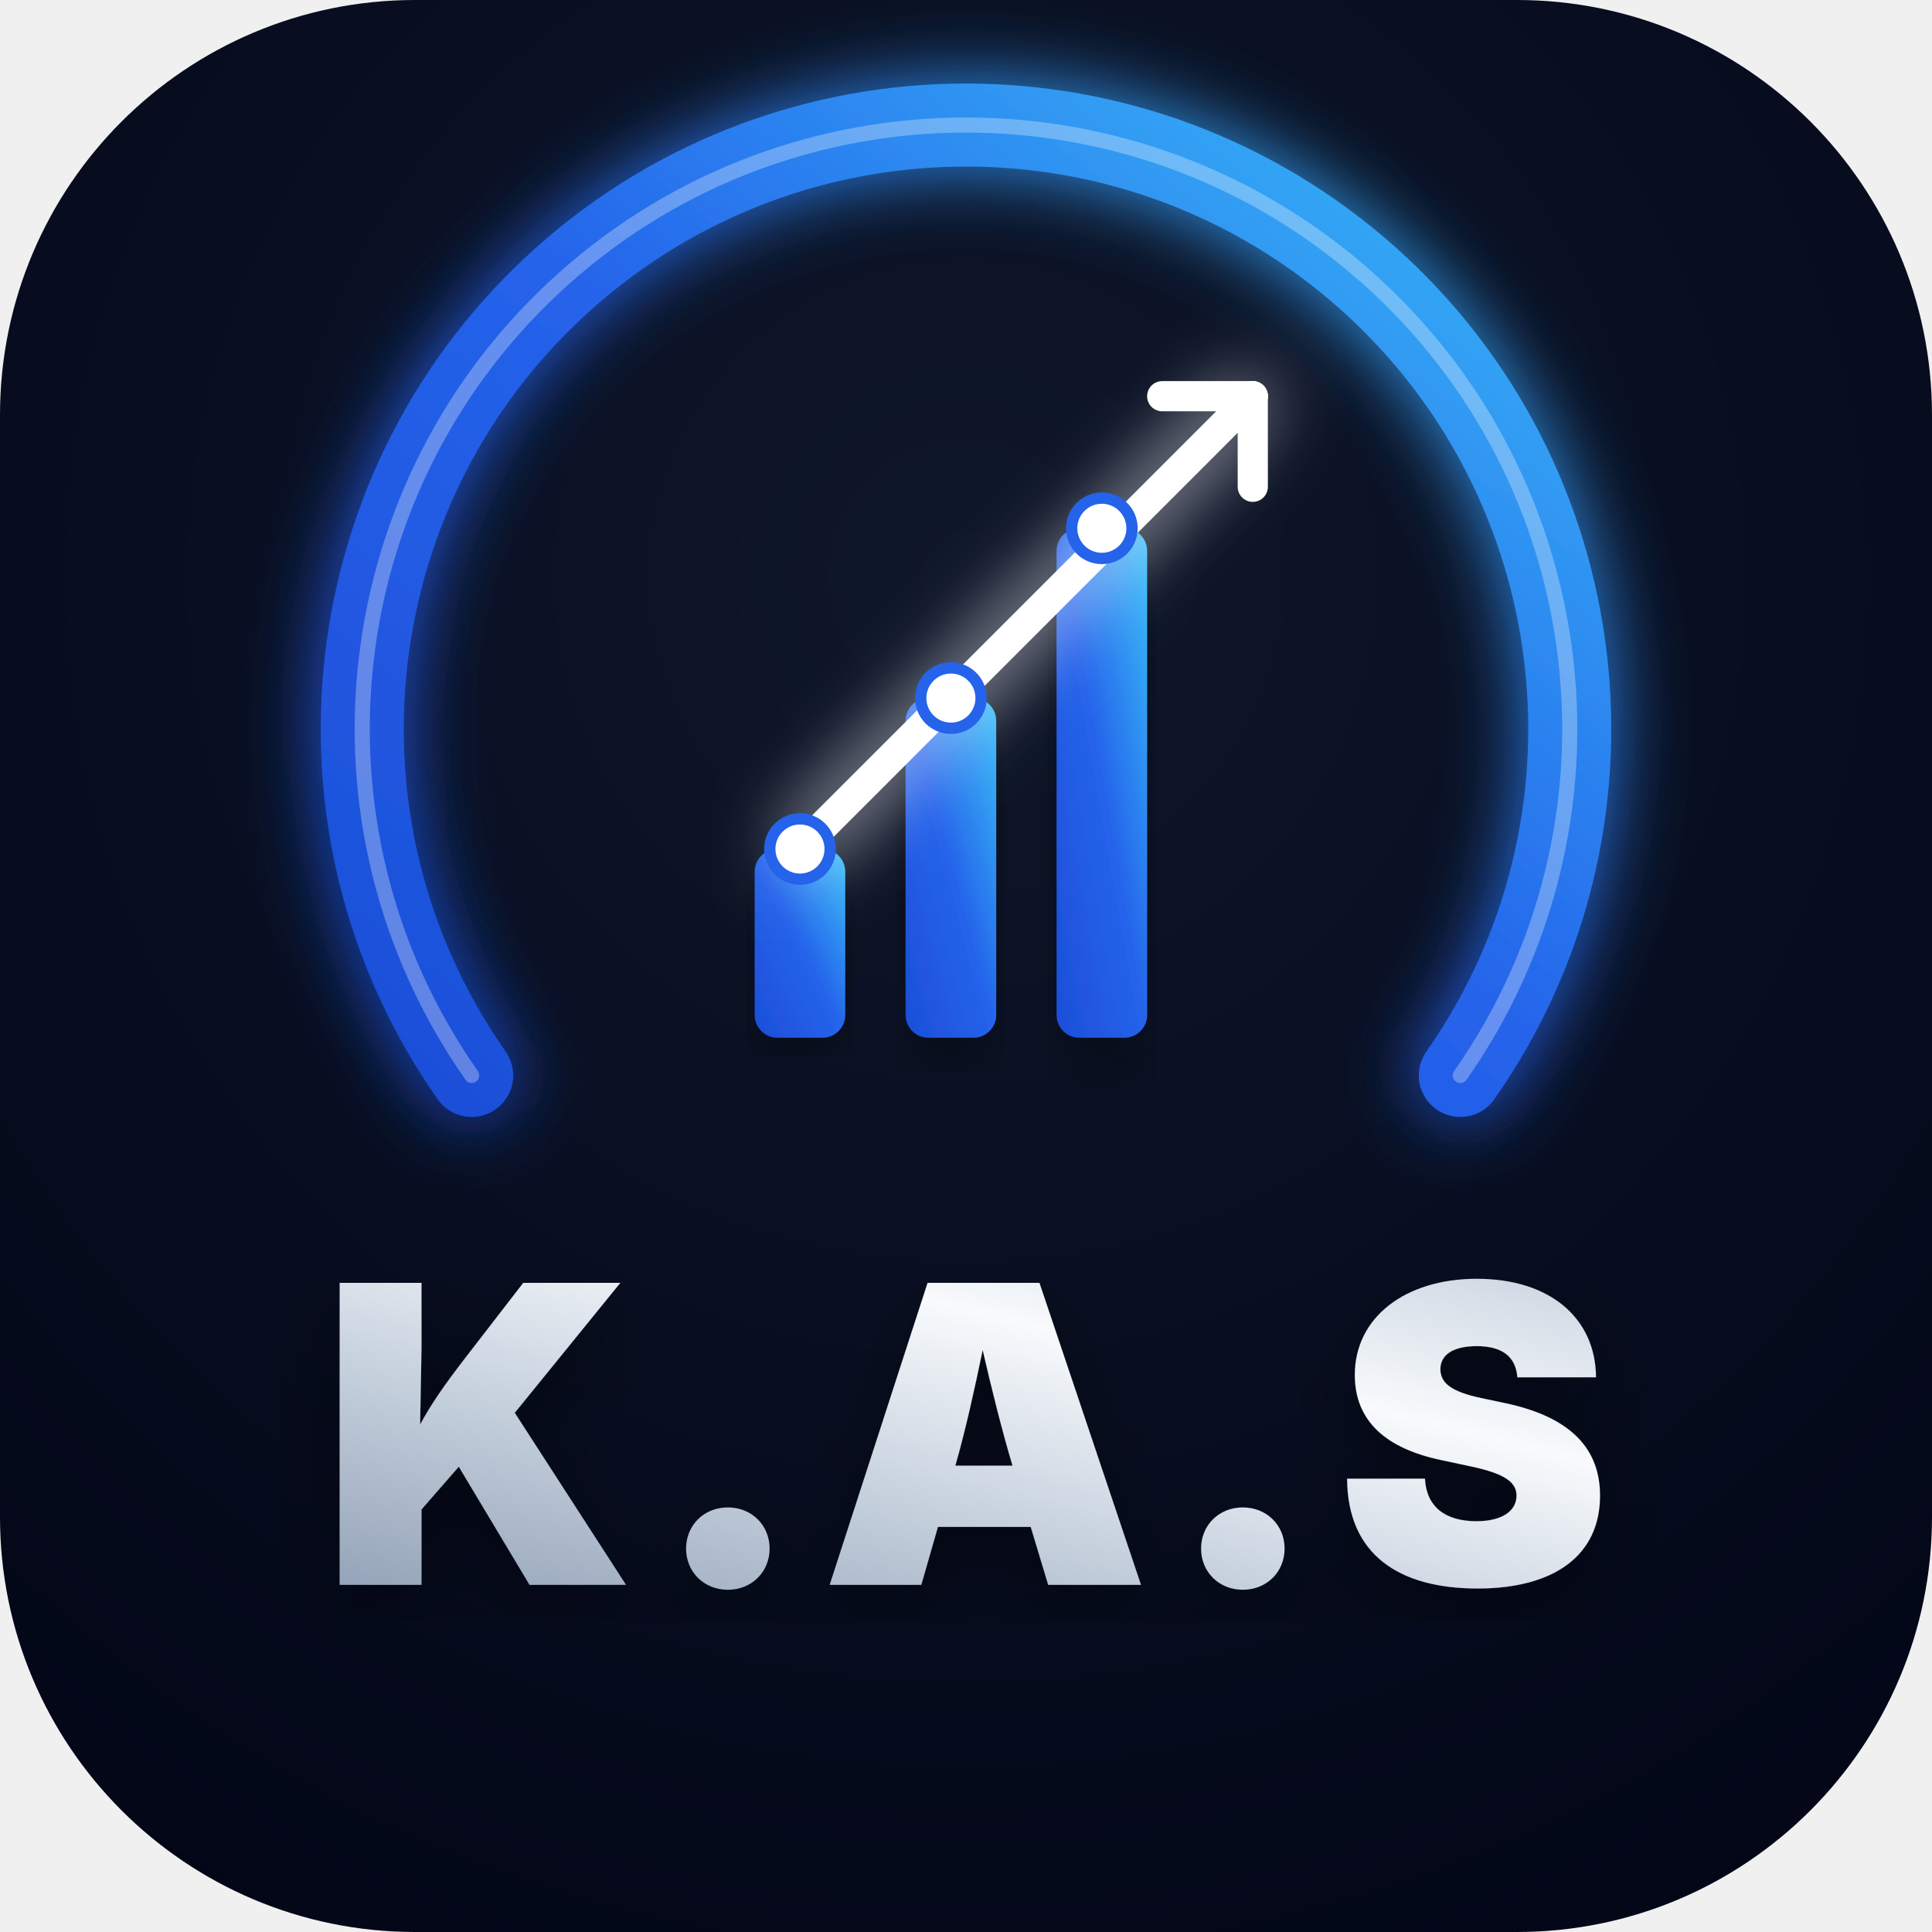
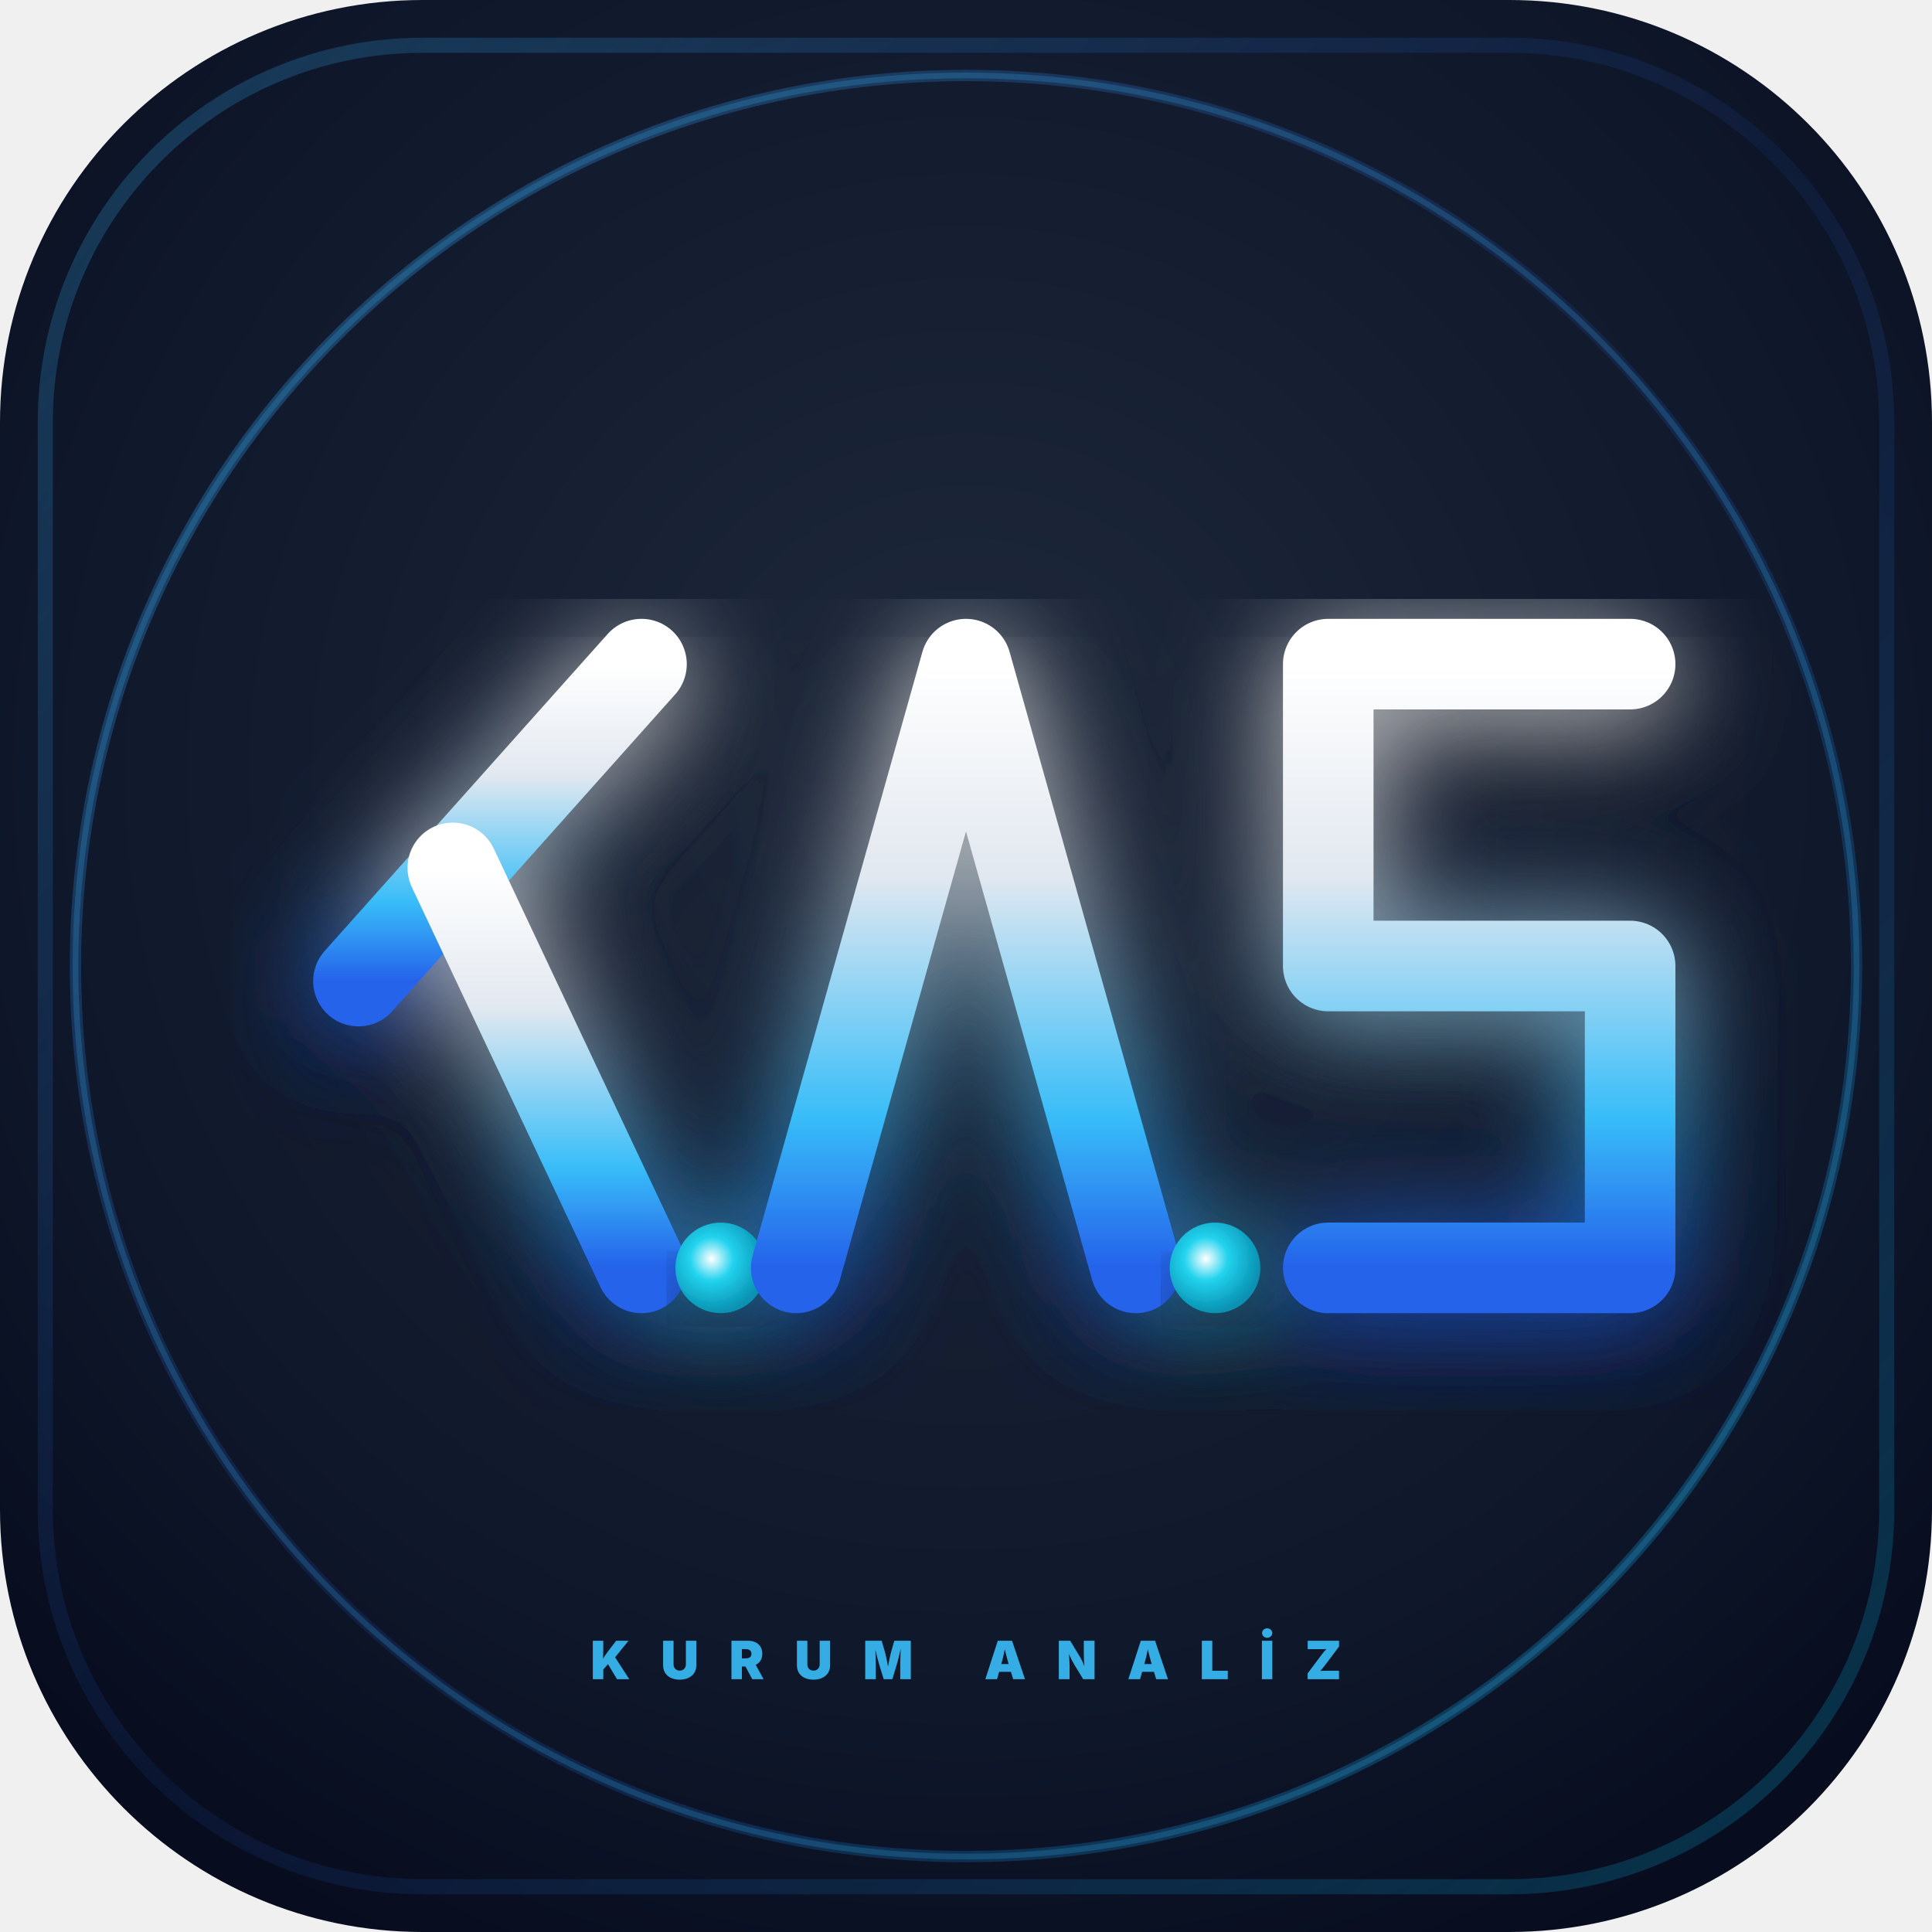
<svg xmlns="http://www.w3.org/2000/svg" viewBox="0 0 512 512" width="100%" height="100%">
  <defs>
-     <radialGradient id="bgDepth" cx="50%" cy="30%" r="80%">
-       <stop offset="0%" stop-color="#0f172a" />
+     <radialGradient id="bgDepth" cx="50%" cy="40%" r="80%">
+       <stop offset="0%" stop-color="#1e293b" />
+       <stop offset="60%" stop-color="#0f172a" />
      <stop offset="100%" stop-color="#020617" />
    </radialGradient>
-     <linearGradient id="blueGrad" x1="0%" y1="100%" x2="100%" y2="0%">
-       <stop offset="0%" stop-color="#1d4ed8" />
-       <stop offset="50%" stop-color="#2563eb" />
-       <stop offset="100%" stop-color="#38bdf8" />
+     <linearGradient id="letterGrad" x1="0%" y1="0%" x2="0%" y2="100%">
+       <stop offset="0%" stop-color="#ffffff" />
+       <stop offset="35%" stop-color="#e2e8f0" />
+       <stop offset="75%" stop-color="#38bdf8" />
+       <stop offset="100%" stop-color="#2563eb" />
    </linearGradient>
-     <linearGradient id="silverGrad" x1="0%" y1="100%" x2="100%" y2="0%">
-       <stop offset="0%" stop-color="#94a3b8" />
-       <stop offset="40%" stop-color="#cbd5e1" />
-       <stop offset="70%" stop-color="#f8fafc" />
-       <stop offset="100%" stop-color="#cbd5e1" />
+     <radialGradient id="dotGrad" cx="40%" cy="40%" r="60%">
+       <stop offset="0%" stop-color="#ffffff" />
+       <stop offset="40%" stop-color="#22d3ee" />
+       <stop offset="100%" stop-color="#0891b2" />
+     </radialGradient>
+     <linearGradient id="borderGrad" x1="0%" y1="0%" x2="100%" y2="100%">
+       <stop offset="0%" stop-color="#38bdf8" stop-opacity="0.8" />
+       <stop offset="50%" stop-color="#2563eb" stop-opacity="0.3" />
+       <stop offset="100%" stop-color="#06b6d4" stop-opacity="0.8" />
    </linearGradient>
-     <filter id="glow" x="-20%" y="-20%" width="140%" height="140%">
-       <feGaussianBlur stdDeviation="10" result="blur" />
-       <feComposite in="SourceGraphic" in2="blur" operator="over" />
+     <filter id="cyberGlow" x="-20%" y="-20%" width="140%" height="140%">
+       <feGaussianBlur stdDeviation="14" result="blur" />
+       <feComponentTransfer in="blur" result="glow">
+         <feFuncA type="linear" slope="0.6" />
+       </feComponentTransfer>
+       <feMerge>
+         <feMergeNode in="glow" />
+         <feMergeNode in="SourceGraphic" />
+       </feMerge>
    </filter>
-     <filter id="shadow" x="-10%" y="-10%" width="120%" height="120%">
-       <feDropShadow dx="0" dy="8" stdDeviation="10" flood-color="#000000" flood-opacity="0.4" />
+     <filter id="heavyShadow" x="-10%" y="-10%" width="125%" height="125%">
+       <feDropShadow dx="0" dy="10" stdDeviation="12" flood-color="#000000" flood-opacity="0.65" />
    </filter>
  </defs>
-   <rect width="512" height="512" rx="110" fill="url(#bgDepth)" />
-   <path d="M 125 285 A 160 160 0 1 1 387 285" fill="none" stroke="url(#blueGrad)" stroke-width="22" stroke-linecap="round" filter="url(#glow)" />
-   <path d="M 125 285 A 160 160 0 1 1 387 285" fill="none" stroke="#ffffff" stroke-width="4" stroke-linecap="round" opacity="0.3" />
-   <rect x="200" y="225" width="24" height="50" rx="6" fill="url(#blueGrad)" filter="url(#shadow)" />
-   <rect x="240" y="185" width="24" height="90" rx="6" fill="url(#blueGrad)" filter="url(#shadow)" />
-   <rect x="280" y="140" width="24" height="135" rx="6" fill="url(#blueGrad)" filter="url(#shadow)" />
-   <line x1="212" y1="225" x2="332" y2="105" stroke="#ffffff" stroke-width="8" stroke-linecap="round" filter="url(#glow)" />
-   <line x1="212" y1="225" x2="332" y2="105" stroke="#ffffff" stroke-width="8" stroke-linecap="round" />
-   <circle cx="212" cy="225" r="8" fill="#ffffff" stroke="#2563eb" stroke-width="3" />
-   <circle cx="252" cy="185" r="8" fill="#ffffff" stroke="#2563eb" stroke-width="3" />
-   <circle cx="292" cy="140" r="8" fill="#ffffff" stroke="#2563eb" stroke-width="3" />
-   <path d="M 308 105 L 332 105 L 332 129" fill="none" stroke="#ffffff" stroke-width="8" stroke-linecap="round" stroke-linejoin="round" />
-   <text x="256" y="420" font-family="'Space Grotesk', 'Inter', system-ui, -apple-system, sans-serif" font-weight="900" font-size="110" letter-spacing="4" fill="url(#silverGrad)" text-anchor="middle" filter="url(#shadow)">K.A.S</text>
+   <rect width="512" height="512" rx="112" fill="url(#bgDepth)" />
+   <circle cx="256" cy="256" r="236" fill="none" stroke="url(#borderGrad)" stroke-width="3" opacity="0.45" />
+   <circle cx="256" cy="256" r="236" fill="none" stroke="#38bdf8" stroke-width="1.5" opacity="0.2" />
+   <rect x="12" y="12" width="488" height="488" rx="100" fill="none" stroke="url(#borderGrad)" stroke-width="4" opacity="0.3" />
+   <g filter="url(#heavyShadow)">
+     <g filter="url(#cyberGlow)">
+       <line x1="95" y1="176" x2="95" y2="336" stroke="url(#letterGrad)" stroke-width="24" stroke-linecap="round" stroke-linejoin="round" />
+       <line x1="95" y1="260" x2="170" y2="176" stroke="url(#letterGrad)" stroke-width="24" stroke-linecap="round" stroke-linejoin="round" />
+       <line x1="120" y1="230" x2="170" y2="336" stroke="url(#letterGrad)" stroke-width="24" stroke-linecap="round" stroke-linejoin="round" />
+       <circle cx="191" cy="336" r="12" fill="url(#dotGrad)" filter="url(#heavyShadow)" />
+       <path d="M 211 336 L 256 176 L 301 336" fill="none" stroke="url(#letterGrad)" stroke-width="24" stroke-linecap="round" stroke-linejoin="round" />
+       <line x1="231" y1="290" x2="281" y2="290" stroke="url(#letterGrad)" stroke-width="24" stroke-linecap="round" stroke-linejoin="round" />
+       <circle cx="322" cy="336" r="12" fill="url(#dotGrad)" filter="url(#heavyShadow)" />
+       <path d="M 432 176 L 352 176 L 352 256 L 432 256 L 432 336 L 352 336" fill="none" stroke="url(#letterGrad)" stroke-width="24" stroke-linecap="round" stroke-linejoin="round" />
+     </g>
+   </g>
+   <line x1="160" y1="410" x2="352" y2="410" stroke="url(#borderGrad)" stroke-width="4" stroke-linecap="round" opacity="0.7" filter="url(#cyberGlow)" />
+   <text x="256" y="445" font-family="'Space Grotesk', 'Inter', system-ui, -apple-system, sans-serif" font-weight="900" font-size="14" letter-spacing="8" fill="#38bdf8" text-anchor="middle" opacity="0.9">KURUM ANALİZ</text>
</svg>
